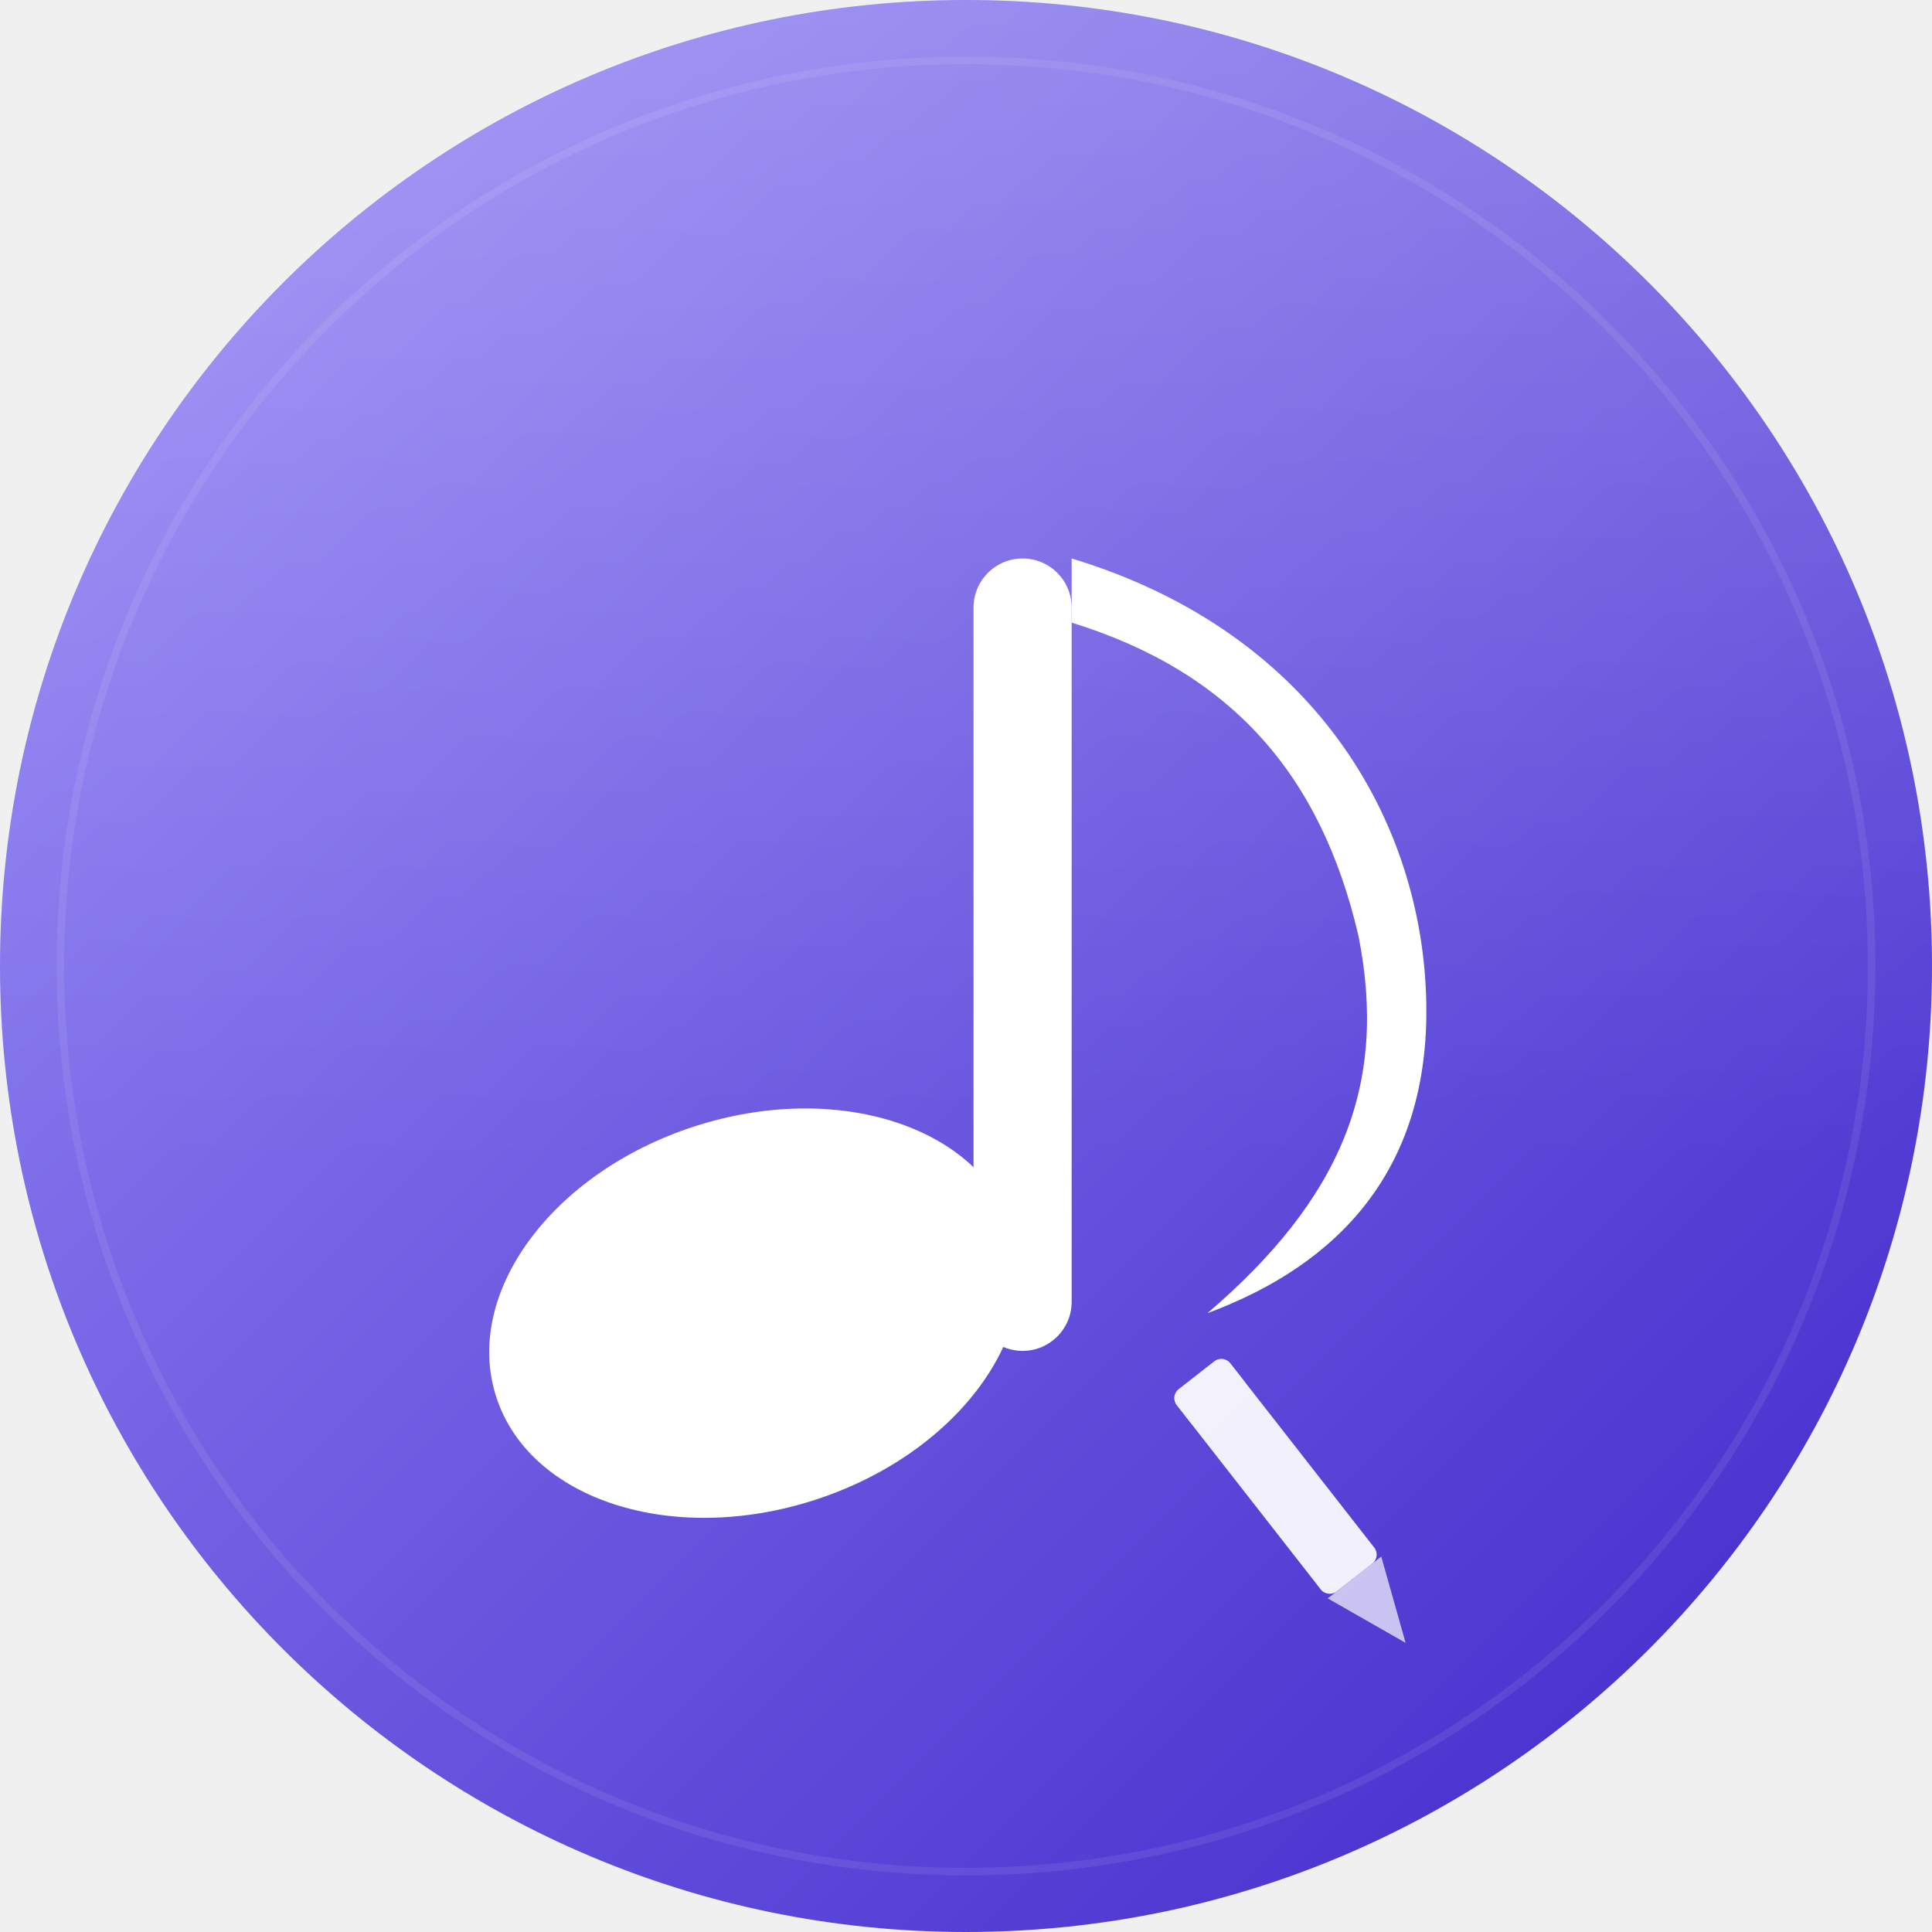
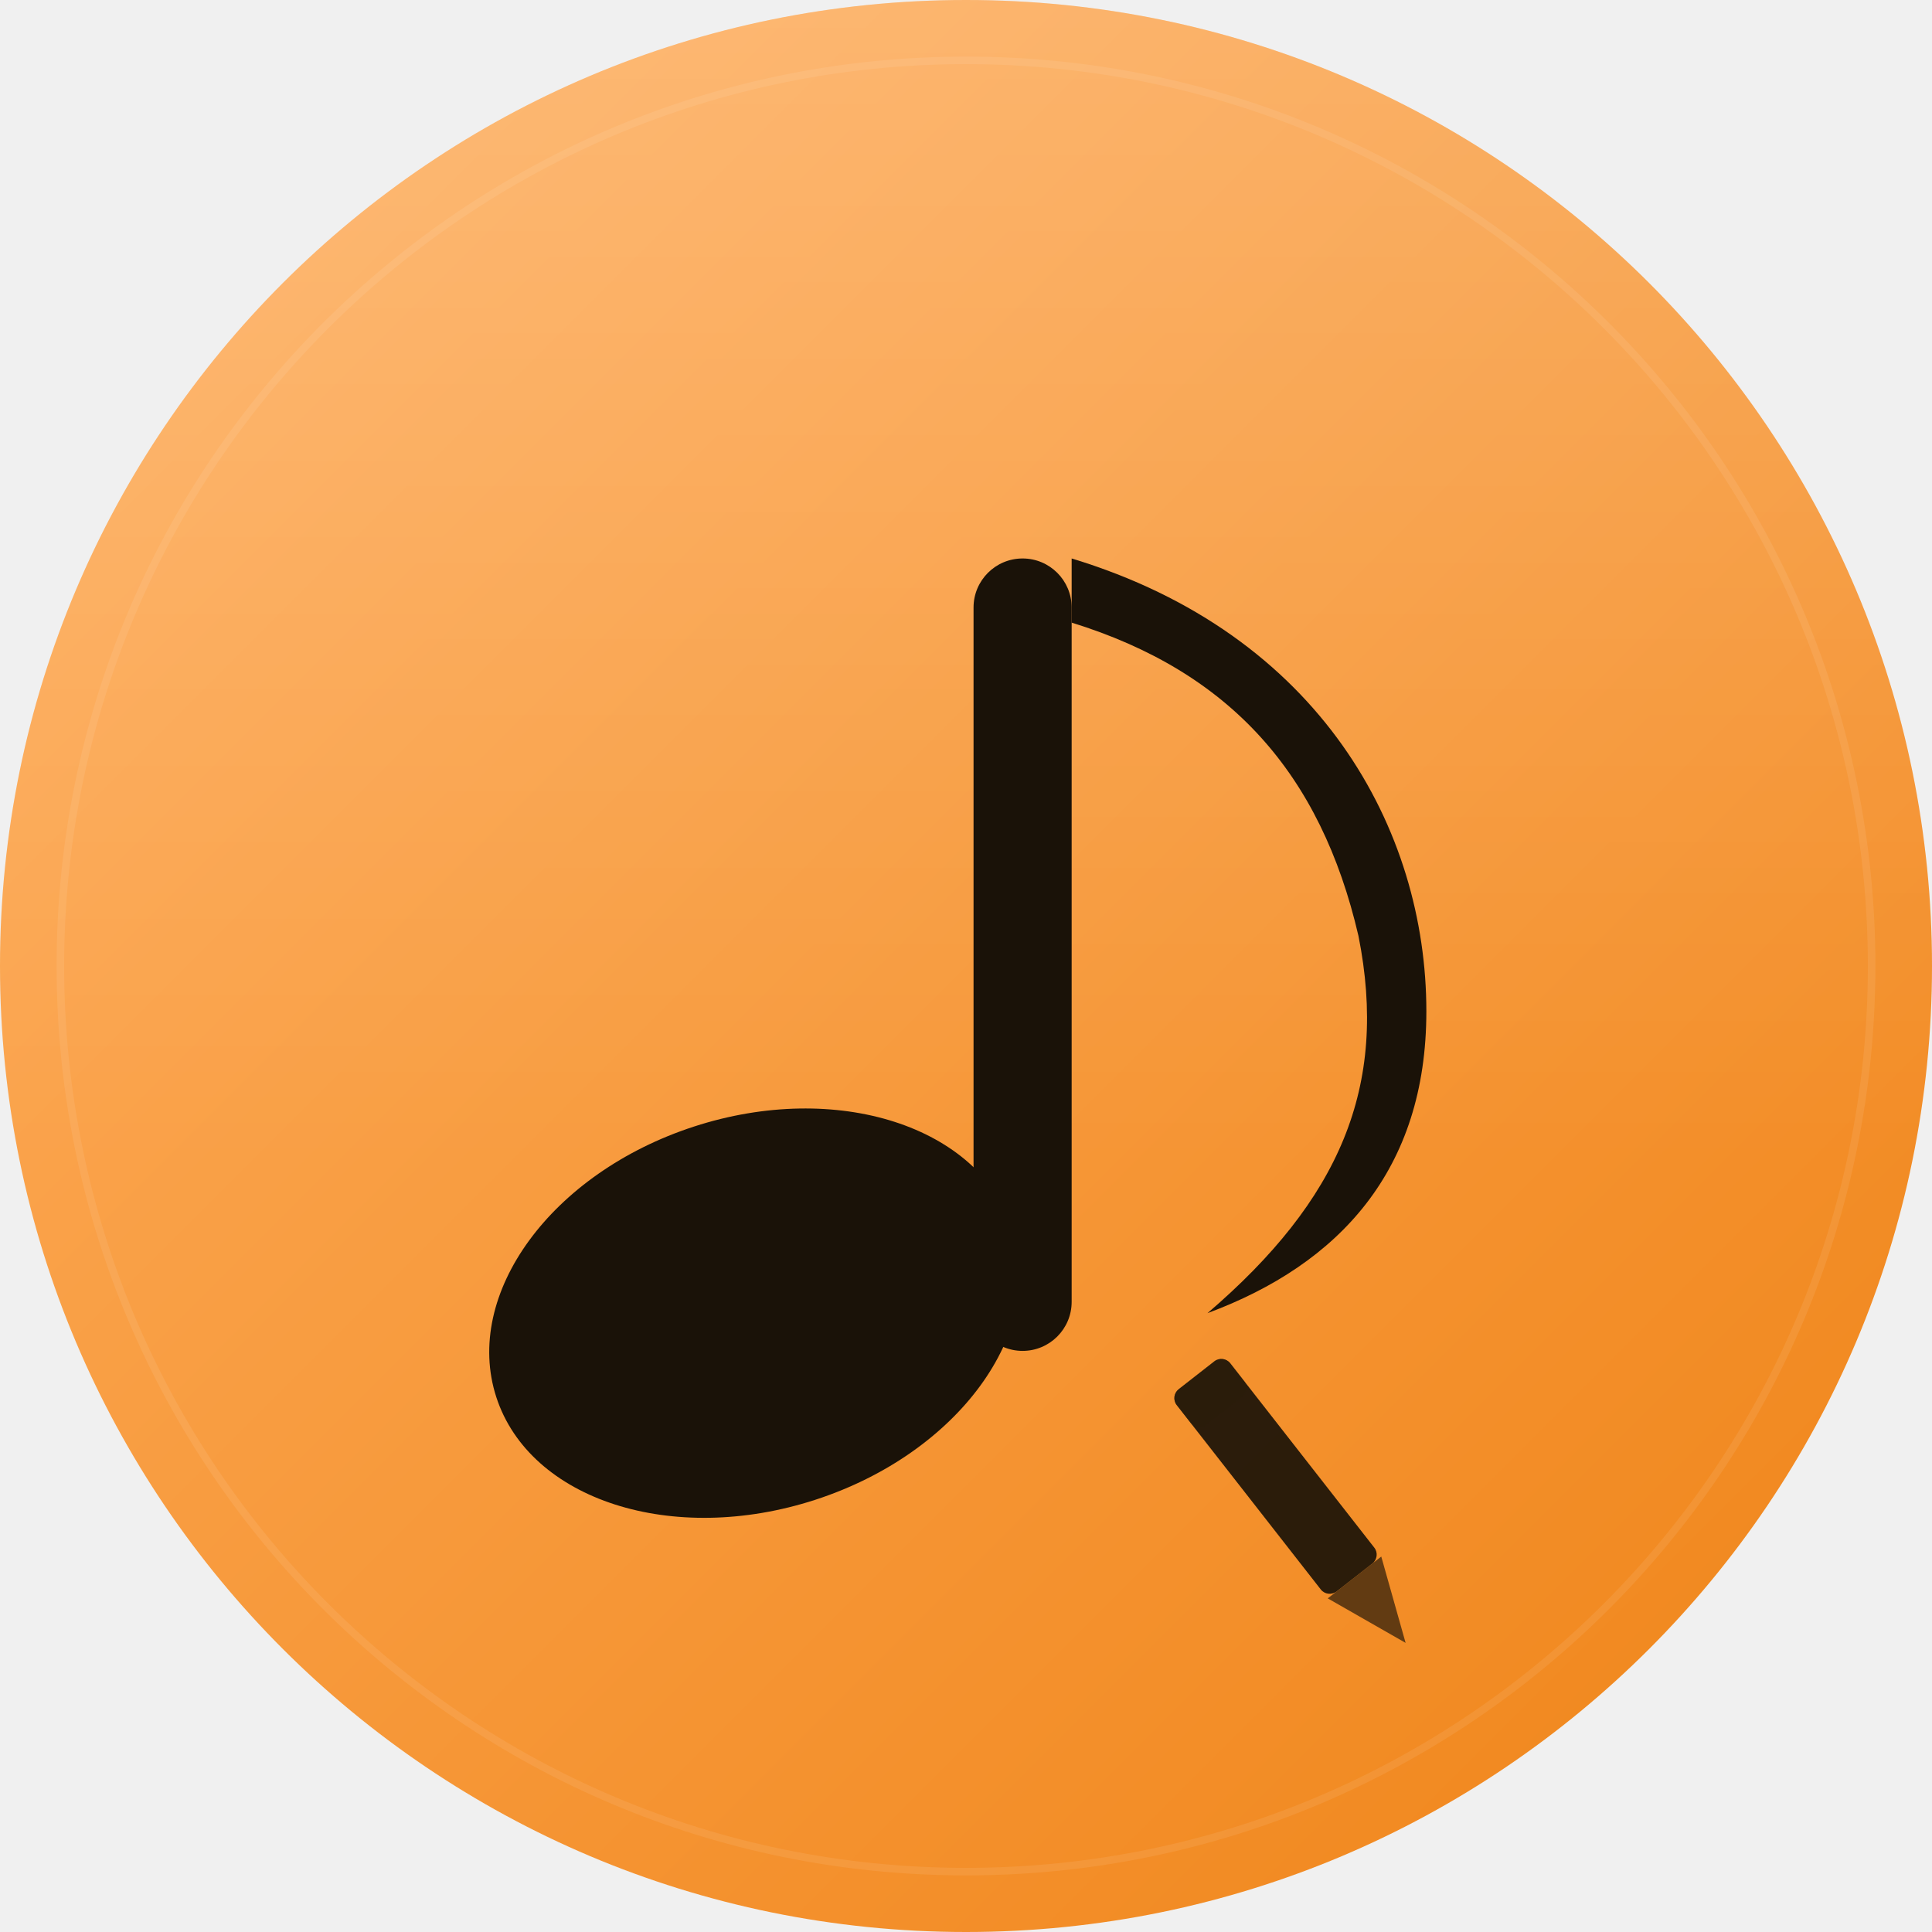
<svg xmlns="http://www.w3.org/2000/svg" viewBox="0 0 512 512">
  <defs>
    <linearGradient id="bg" x1="0%" y1="0%" x2="100%" y2="100%">
-       <stop offset="0%" stop-color="#9b8ff8" />
-       <stop offset="100%" stop-color="#3d25c9" />
+       <stop offset="0%" stop-color="#ffb061" />
+       <stop offset="100%" stop-color="#ef8316" />
    </linearGradient>
    <linearGradient id="shine" x1="0%" y1="0%" x2="0%" y2="100%">
      <stop offset="0%" stop-color="rgba(255,255,255,0.18)" />
      <stop offset="60%" stop-color="rgba(255,255,255,0)" />
    </linearGradient>
    <clipPath id="circle">
      <circle cx="256" cy="256" r="248" />
    </clipPath>
  </defs>
  <circle cx="256" cy="256" r="256" fill="url(#bg)" />
  <circle cx="256" cy="256" r="256" fill="url(#shine)" />
  <circle cx="256" cy="256" r="240" fill="none" stroke="rgba(255,255,255,0.08)" stroke-width="2" />
-   <ellipse cx="200" cy="348" rx="72" ry="52" fill="white" transform="rotate(-18 200 348)" />
-   <rect x="258" y="148" width="26" height="210" rx="13" fill="white" />
-   <path d="M284 148            C 350 168, 378 220, 378 268            C 378 310, 355 335, 320 348            C 355 318, 368 288, 360 248            C 350 205, 326 178, 284 165            Z" fill="white" />
+   <ellipse cx="200" cy="348" rx="72" ry="52" fill="#1a1208" transform="rotate(-18 200 348)" />
+   <rect x="258" y="148" width="26" height="210" rx="13" fill="#1a1208" />
+   <path d="M284 148            C 350 168, 378 220, 378 268            C 378 310, 355 335, 320 348            C 355 318, 368 288, 360 248            C 350 205, 326 178, 284 165            Z" fill="#1a1208" />
  <g transform="translate(310,370) rotate(-38)" opacity="0.92">
-     <rect x="0" y="0" width="18" height="68" rx="3" fill="white" />
-     <polygon points="0,68 18,68 9,90" fill="rgba(255,255,255,0.75)" />
-     <rect x="0" y="0" width="18" height="12" rx="3" fill="rgba(255,255,255,0.5)" />
+     <rect x="0" y="0" width="18" height="68" rx="3" fill="#1a1208" />
+     <polygon points="0,68 18,68 9,90" fill="rgba(26,18,8,0.72)" />
+     <rect x="0" y="0" width="18" height="12" rx="3" fill="rgba(26,18,8,0.45)" />
  </g>
</svg>
